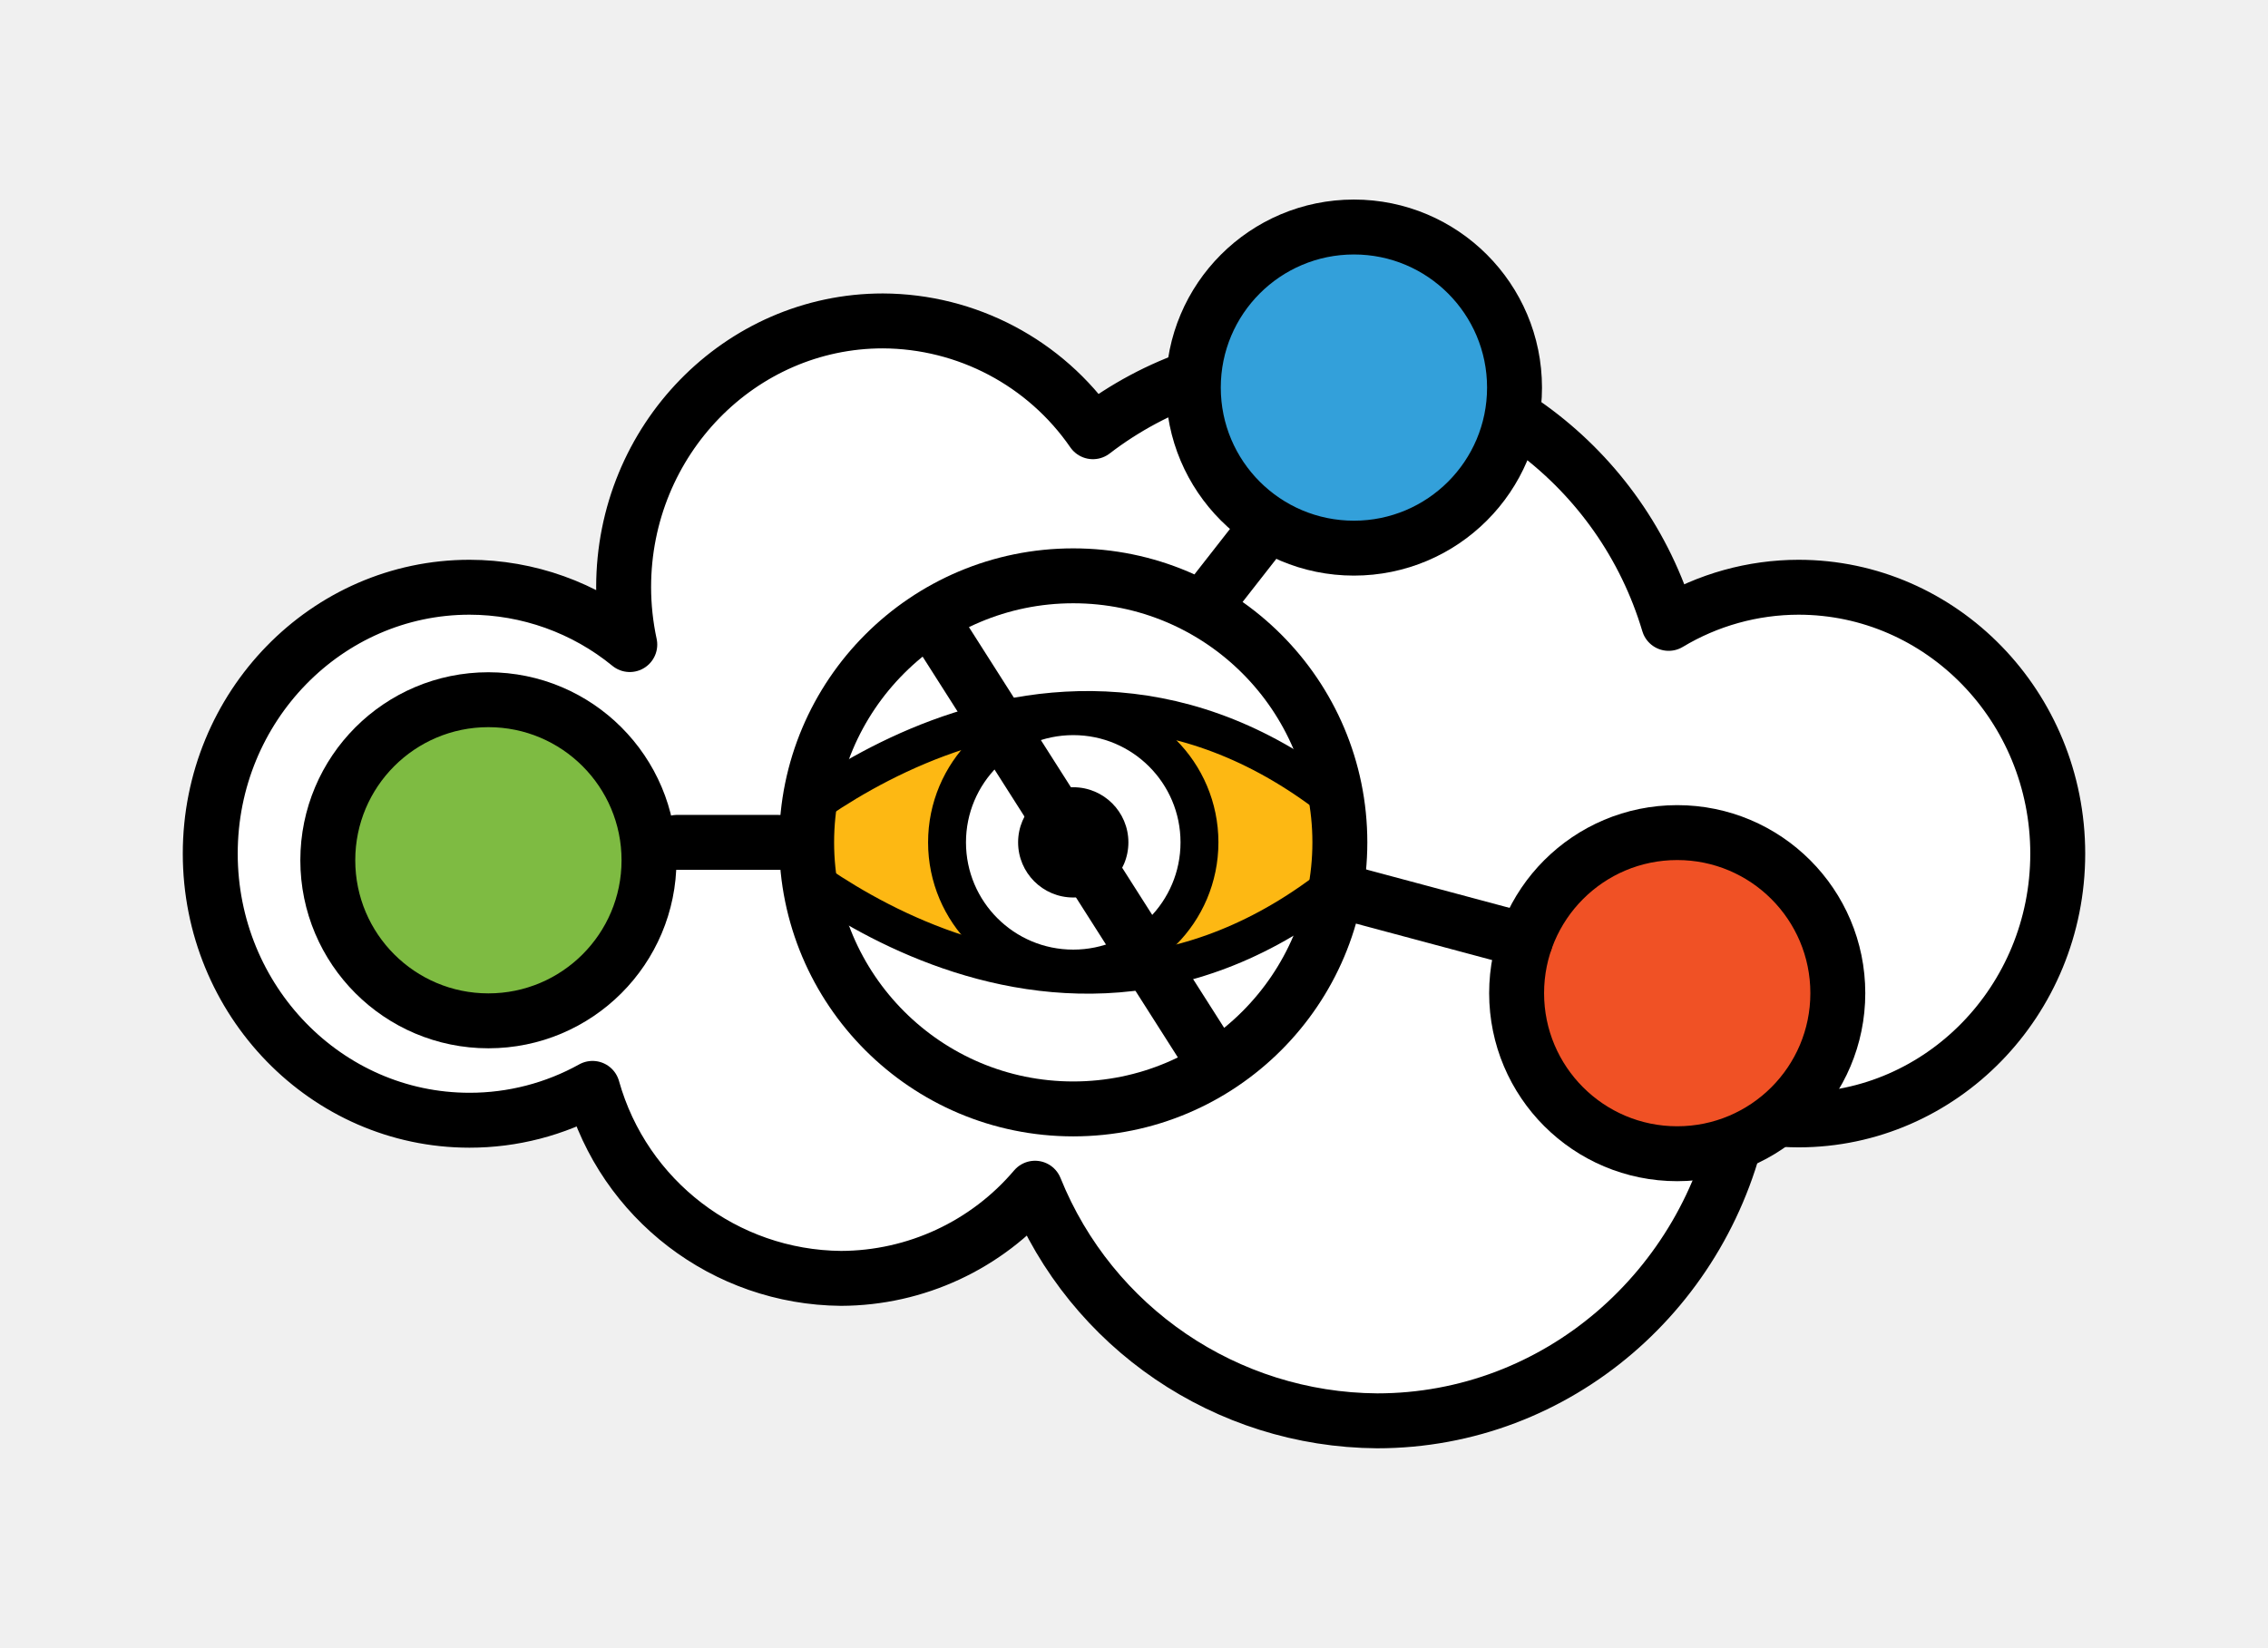
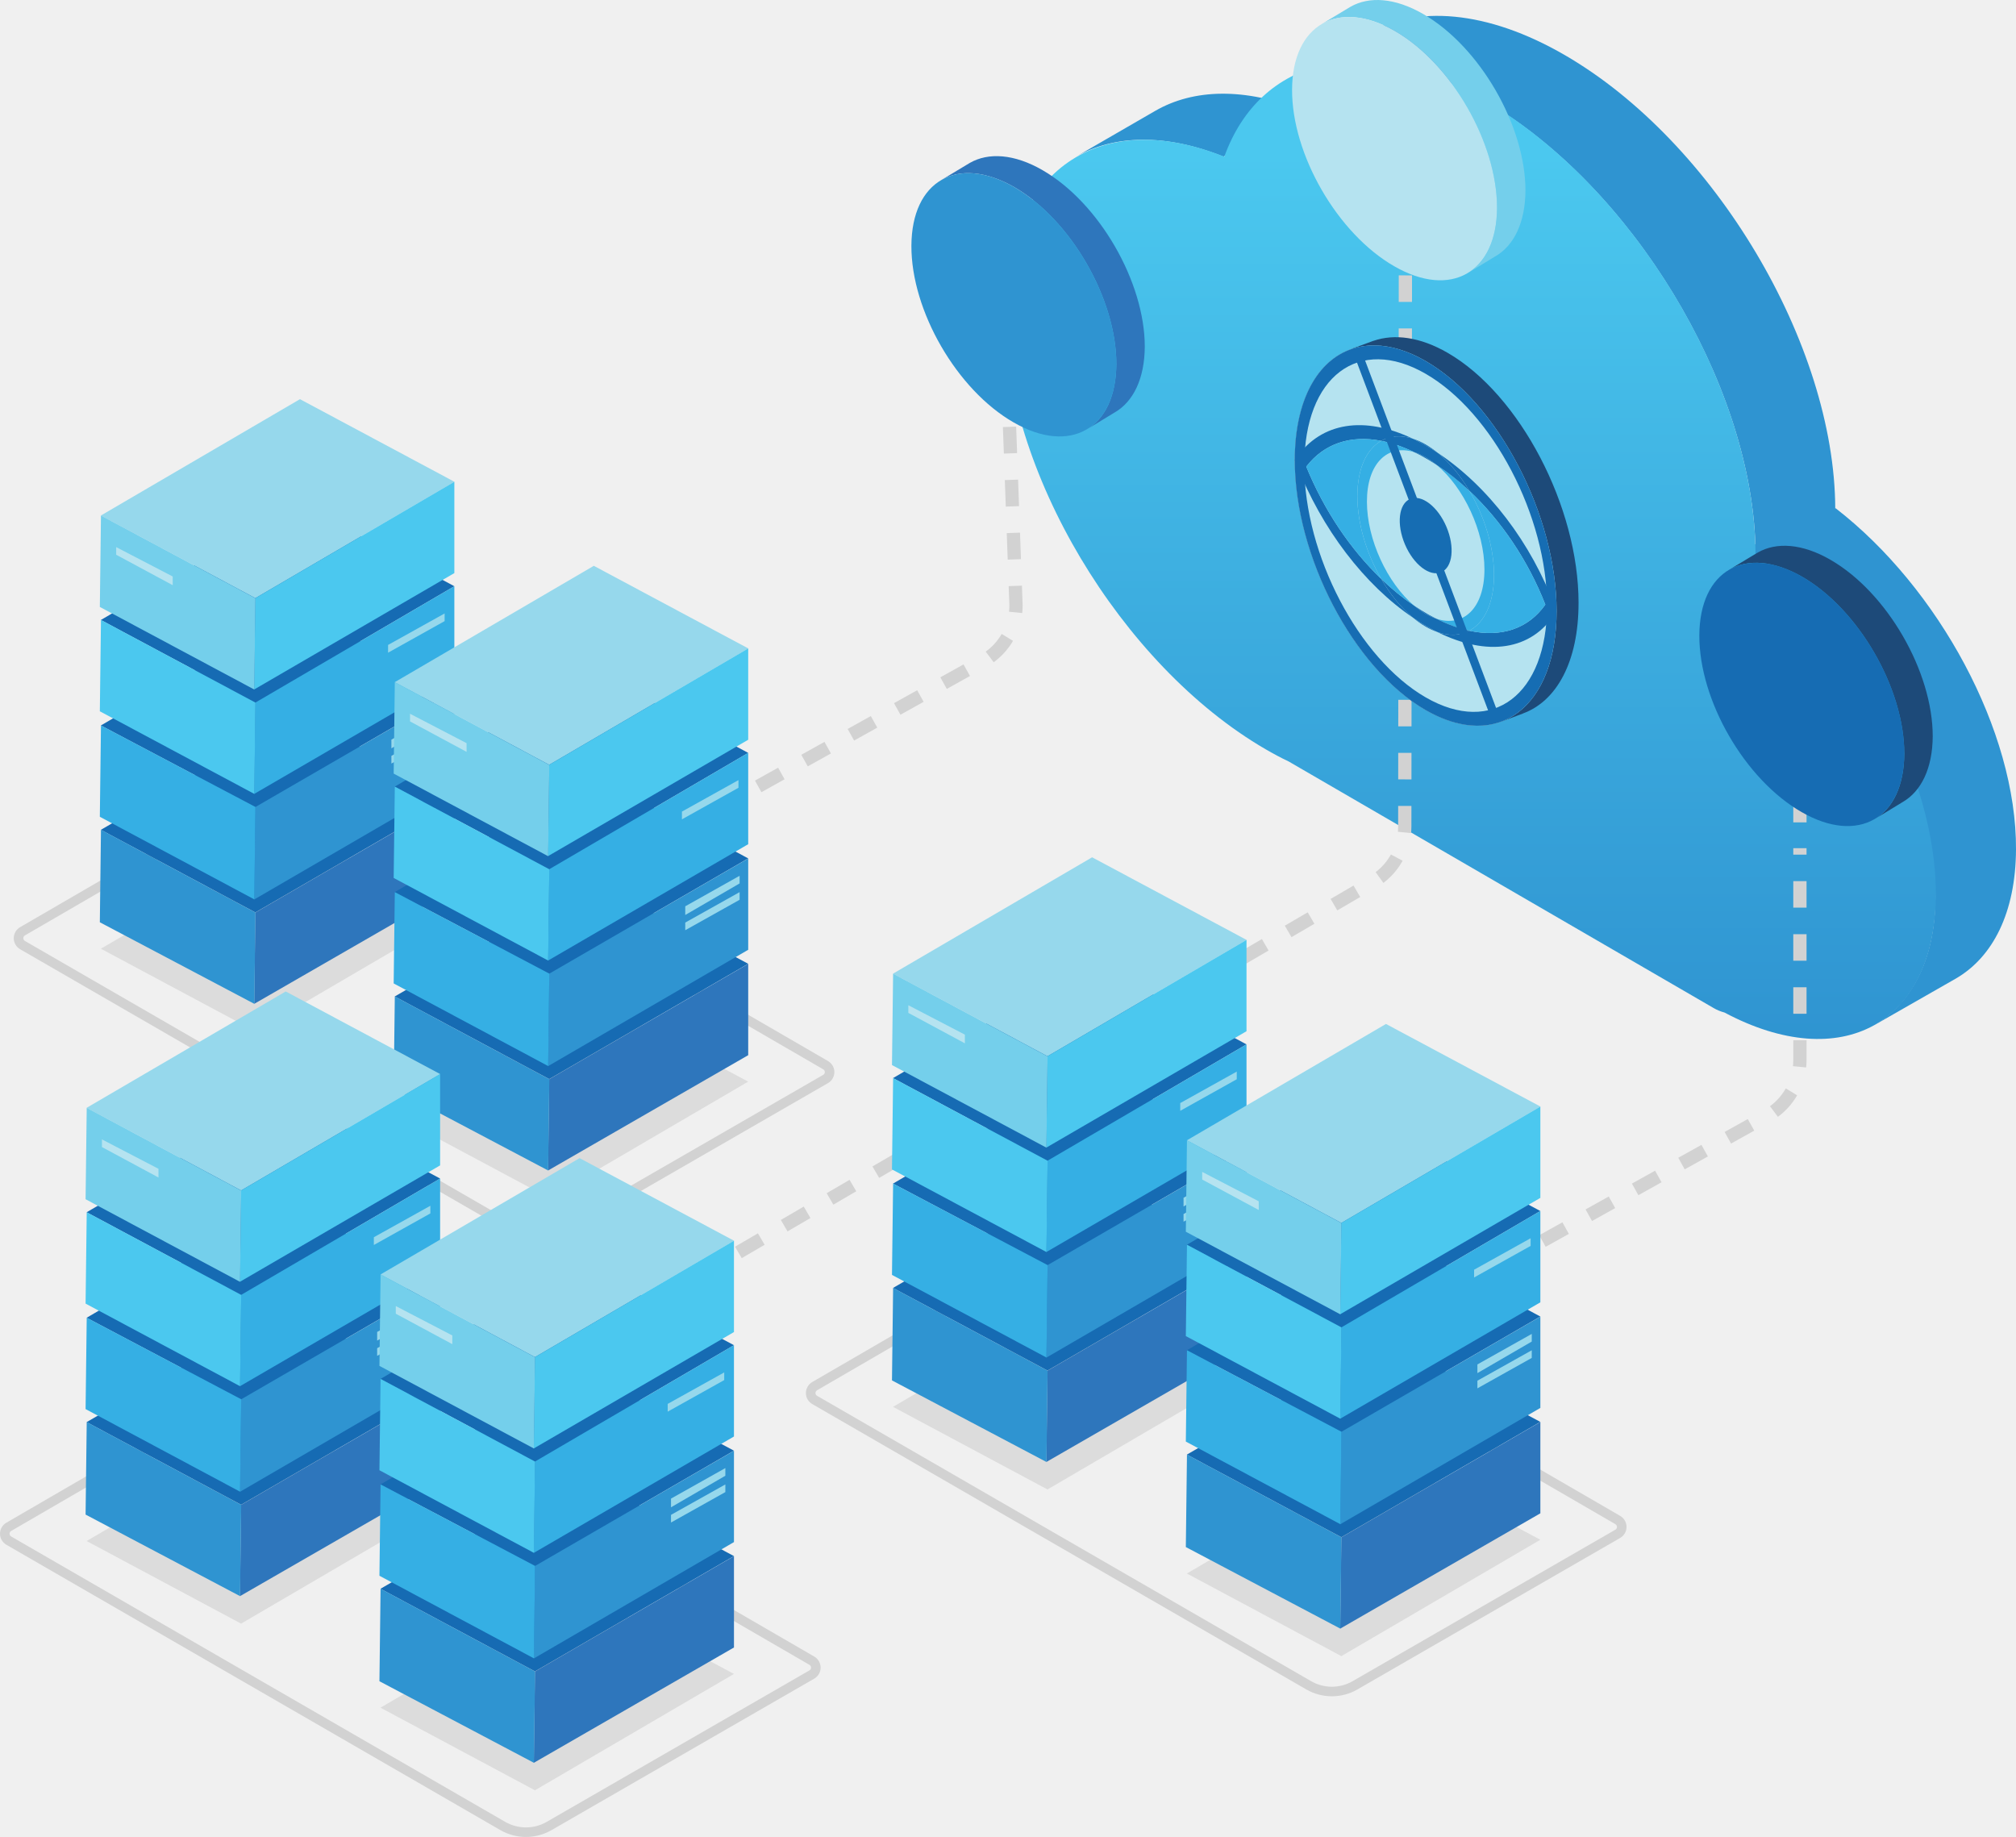
- <svg xmlns="http://www.w3.org/2000/svg" id="Layer_1" data-name="Layer 1" viewBox="0 0 206.46 150.04">
+ <svg xmlns="http://www.w3.org/2000/svg" width="304" height="277" viewBox="0 0 304 277" fill="none">
+   <g clip-path="url(#clip0_520_1159)">
+     <path d="M276.805 76.642L276.723 76.679L276.744 76.666C276.653 51.887 258.51 21.388 235.994 8.325C224.213 1.489 213.474 0.751 205.894 5.133L193.89 12.071C201.47 7.69 212.209 8.428 223.991 15.263C246.037 28.056 263.877 57.558 264.7 82.045L261.203 83.606C276.741 95.625 291.934 117.553 291.848 135.344C291.799 144.887 288.109 151.417 282.515 154.651L294.909 147.571C300.503 144.337 303.951 137.628 304 128.085C304.091 110.289 292.344 88.657 276.806 76.643L276.805 76.642ZM162.194 23.659L174.198 16.72C179.996 13.367 187.746 13.183 196.482 16.679L184.479 23.618C175.741 20.12 167.993 20.311 162.194 23.659Z" fill="#2F94D1" />
+     <path d="M264.722 83.543C264.63 58.763 246.488 28.265 223.972 15.201C205.752 4.629 190.024 8.642 184.618 23.625C165.837 16.107 151.626 25.605 151.518 46.989C151.396 70.766 169 100.304 190.843 112.979C192.015 113.658 193.159 114.276 194.314 114.818L258.368 151.985C258.889 152.292 259.453 152.527 260.039 152.68C277.679 162.068 291.816 154.373 291.915 134.985C292.001 117.193 280.259 95.562 264.721 83.543H264.722Z" fill="url(#paint0_linear_520_1159)" />
+     <path d="M83.268 135.885L86.625 134.015" stroke="#D2D2D2" stroke-width="2" stroke-linejoin="round" />
+     <path d="M93.363 130.261L148.571 99.507C151.449 97.767 153.208 94.649 153.208 91.287L152.081 60.242" stroke="#D2D2D2" stroke-width="2" stroke-linejoin="round" stroke-dasharray="4 4" />
+     <path d="M151.94 56.388L151.801 52.547" stroke="#D2D2D2" stroke-width="2" stroke-linejoin="round" />
+     <path d="M201.476 204.469L204.833 202.599" stroke="#D2D2D2" stroke-width="2" stroke-linejoin="round" stroke-dasharray="4 4" />
+     <path d="M211.626 198.815L266.779 168.092C269.657 166.352 271.416 163.233 271.416 159.871V127.897" stroke="#D2D2D2" stroke-width="2" stroke-linejoin="round" stroke-dasharray="4 4" />
+     <path d="M271.416 124.009V120.167" stroke="#D2D2D2" stroke-width="2" stroke-linejoin="round" stroke-dasharray="4 4" />
+     <path d="M122.786 253.123C123.078 252.953 123.32 252.711 123.488 252.419C123.656 252.127 123.745 251.797 123.745 251.46C123.745 251.122 123.656 250.792 123.488 250.5C123.32 250.208 123.078 249.966 122.786 249.797L44.429 204.371L0.957 229.612C0.665 229.781 0.424 230.024 0.256 230.316C0.087 230.608 0 230.94 0 231.277C0 231.614 0.09 231.945 0.258 232.237C0.428 232.529 0.671 232.771 0.963 232.939L75.474 275.977C76.642 276.647 77.965 277 79.311 277C80.657 277 81.981 276.647 83.149 275.977L122.785 253.123H122.786ZM82.43 274.727C81.481 275.272 80.406 275.559 79.311 275.559C78.217 275.559 77.142 275.272 76.192 274.727L1.681 231.688C1.608 231.646 1.548 231.585 1.507 231.512C1.464 231.439 1.442 231.357 1.442 231.272C1.442 231.188 1.464 231.106 1.507 231.033C1.549 230.96 1.609 230.899 1.681 230.857L44.429 206.037L122.065 251.046C122.138 251.088 122.199 251.148 122.241 251.221C122.283 251.294 122.305 251.377 122.305 251.462C122.305 251.546 122.283 251.629 122.241 251.702C122.199 251.775 122.138 251.835 122.065 251.877L82.43 274.727V274.727Z" fill="#D2D2D2" />
+     <path d="M244.311 231.909C244.603 231.74 244.845 231.498 245.013 231.206C245.182 230.914 245.27 230.583 245.27 230.246C245.27 229.909 245.182 229.578 245.013 229.286C244.845 228.994 244.603 228.752 244.311 228.583L165.955 183.158L122.482 208.398C122.19 208.568 121.949 208.811 121.781 209.103C121.613 209.395 121.524 209.726 121.525 210.063C121.525 210.4 121.616 210.732 121.784 211.023C121.953 211.315 122.196 211.557 122.488 211.725L196.999 254.763C198.167 255.434 199.491 255.786 200.837 255.786C202.183 255.786 203.507 255.434 204.674 254.763L244.31 231.909H244.311ZM203.955 253.514C203.006 254.058 201.931 254.345 200.837 254.345C199.742 254.345 198.667 254.058 197.718 253.514L123.207 210.474C123.134 210.432 123.073 210.372 123.032 210.299C122.99 210.226 122.968 210.143 122.968 210.058C122.968 209.975 122.99 209.892 123.032 209.819C123.074 209.746 123.135 209.686 123.207 209.643L165.955 184.824L243.59 229.832C243.663 229.874 243.724 229.935 243.766 230.008C243.809 230.081 243.831 230.163 243.831 230.248C243.831 230.332 243.809 230.415 243.766 230.488C243.724 230.561 243.663 230.622 243.59 230.664L203.955 253.514V253.514Z" fill="#D2D2D2" />
+     <path d="M124.859 163.323C125.151 163.154 125.393 162.912 125.561 162.62C125.729 162.328 125.818 161.997 125.818 161.66C125.818 161.323 125.729 160.992 125.561 160.7C125.393 160.408 125.151 160.166 124.859 159.997L46.503 114.571L3.03 139.811C2.738 139.98 2.497 140.223 2.329 140.515C2.161 140.808 2.072 141.139 2.073 141.476C2.073 141.813 2.164 142.145 2.332 142.436C2.501 142.728 2.744 142.97 3.036 143.138L77.547 186.176C78.715 186.847 80.038 187.199 81.385 187.199C82.731 187.199 84.055 186.847 85.222 186.176L124.858 163.322L124.859 163.323ZM84.503 184.927C83.554 185.472 82.479 185.759 81.385 185.759C80.29 185.759 79.215 185.472 78.266 184.927L3.755 141.887C3.682 141.845 3.621 141.785 3.58 141.712C3.538 141.638 3.515 141.556 3.515 141.471C3.515 141.388 3.538 141.305 3.58 141.232C3.622 141.159 3.683 141.099 3.755 141.056L46.503 116.236L124.138 161.245C124.211 161.287 124.272 161.348 124.314 161.421C124.356 161.494 124.379 161.576 124.379 161.661C124.379 161.745 124.356 161.828 124.314 161.901C124.272 161.974 124.211 162.035 124.138 162.077L84.503 184.926V184.927Z" fill="#D2D2D2" />
+     <path d="M45.233 125.513L15.21 143.058L38.504 155.516L68.513 137.97L45.233 125.513V125.513Z" fill="#DCDCDC" />
+     <path d="M45.233 107.755L15.21 125.13L38.504 137.588L68.513 120.198L45.233 107.755V107.755Z" fill="#166BB3" />
+     <path d="M38.505 137.603L38.334 151.371L68.514 133.982V120.213L38.505 137.603Z" fill="#2E76BC" />
+     <path d="M15.225 125.13L15.054 139.071L38.348 151.371L38.519 137.602L15.225 125.13V125.13Z" fill="#2F94D1" />
+     <path d="M45.233 91.848L15.21 109.395L38.504 121.695L68.513 104.306L45.233 91.848Z" fill="#166BB3" />
+     <path d="M38.505 121.695L38.334 135.635L68.514 118.089V104.32L38.505 121.695Z" fill="#2F94D1" />
+     <path d="M15.225 109.395L15.054 123.164L38.348 135.621L38.519 121.682L15.225 109.395V109.395Z" fill="#35AFE4" />
+     <path d="M45.233 75.941L15.21 93.488L38.504 105.946L68.513 88.399L45.233 75.941Z" fill="#166BB3" />
+     <path d="M38.505 105.945L38.334 119.714L68.514 102.167V88.398L38.505 105.945Z" fill="#35AFE4" />
+     <path d="M15.225 93.487L15.054 107.256L38.348 119.714L38.519 105.945L15.225 93.487V93.487Z" fill="#4BC8EF" />
+     <path d="M45.233 60.191L15.21 77.737L38.504 90.195L68.527 72.649L45.233 60.191Z" fill="#96D8EC" />
+     <path d="M38.505 90.195L38.334 103.964L68.514 86.417V72.648L38.505 90.195Z" fill="#4BC8EF" />
+     <path d="M15.225 77.737L15.054 91.52L38.348 103.978L38.519 90.209L15.225 77.737V77.737Z" fill="#74CFEB" />
+     <path d="M17.52 82.498V83.652L26.046 88.242V86.931L17.52 82.499V82.498Z" fill="#B5E3F0" />
+     <path d="M67.216 106.928V108.083L59.02 112.843V111.532L67.216 106.928Z" fill="#96D8EC" />
+     <path d="M67.216 109.395V110.549L59.02 115.138V113.984L67.216 109.395Z" fill="#96D8EC" />
+     <path d="M67.045 92.504V93.659L58.52 98.42V97.251L67.045 92.504Z" fill="#96D8EC" />
+     <path d="M89.543 150.644L59.52 168.189L82.815 180.647L112.823 163.101L89.543 150.644Z" fill="#DCDCDC" />
+     <path d="M89.543 132.886L59.52 150.261L82.815 162.719L112.823 145.329L89.543 132.886V132.886Z" fill="#166BB3" />
+     <path d="M82.816 162.734L82.644 176.502L112.825 159.113V145.344L82.816 162.734Z" fill="#2E76BC" />
+     <path d="M59.535 150.261L59.364 164.202L82.659 176.502L82.829 162.733L59.535 150.261V150.261Z" fill="#2F94D1" />
+     <path d="M89.543 116.979L59.52 134.526L82.815 146.826L112.823 129.437L89.543 116.979V116.979Z" fill="#166BB3" />
+     <path d="M82.816 146.826L82.644 160.766L112.825 143.22V129.451L82.816 146.826Z" fill="#2F94D1" />
+     <path d="M59.535 134.526L59.364 148.295L82.659 160.752L82.829 146.813L59.535 134.526V134.526Z" fill="#35AFE4" />
+     <path d="M89.543 101.072L59.52 118.619L82.815 131.077L112.823 113.53L89.543 101.072V101.072Z" fill="#166BB3" />
+     <path d="M82.816 131.076L82.644 144.845L112.825 127.299V113.529L82.816 131.076Z" fill="#35AFE4" />
+     <path d="M59.535 118.618L59.364 132.387L82.659 144.845L82.829 131.076L59.535 118.618V118.618Z" fill="#4BC8EF" />
+     <path d="M89.543 85.321L59.52 102.868L82.815 115.326L112.838 97.779L89.543 85.321Z" fill="#96D8EC" />
+     <path d="M82.816 115.326L82.644 129.095L112.825 111.548V97.779L82.816 115.326Z" fill="#4BC8EF" />
+     <path d="M59.535 102.868L59.364 116.651L82.659 129.109L82.829 115.34L59.535 102.868V102.868Z" fill="#74CFEB" />
+     <path d="M61.831 107.629V108.784L70.356 113.374V112.062L61.831 107.63V107.629Z" fill="#B5E3F0" />
+     <path d="M111.527 132.06V133.214L103.33 137.974V136.663L111.527 132.06Z" fill="#96D8EC" />
+     <path d="M111.527 134.526V135.68L103.33 140.27V139.115L111.527 134.526Z" fill="#96D8EC" />
+     <path d="M111.355 117.635V118.79L102.831 123.551V122.382L111.355 117.635V117.635Z" fill="#96D8EC" />
+     <path d="M43.085 214.827L13.062 232.373L36.357 244.831L66.365 227.284L43.085 214.827V214.827Z" fill="#DCDCDC" />
+     <path d="M43.085 197.069L13.062 214.445L36.357 226.903L66.365 209.513L43.085 197.069V197.069Z" fill="#166BB3" />
+     <path d="M36.358 226.917L36.187 240.686L66.367 223.297V209.527L36.358 226.917Z" fill="#2E76BC" />
+     <path d="M13.077 214.445L12.906 228.385L36.2 240.686L36.371 226.916L13.077 214.445Z" fill="#2F94D1" />
+     <path d="M43.085 181.162L13.062 198.709L36.357 211.01L66.365 193.62L43.085 181.162Z" fill="#166BB3" />
+     <path d="M36.358 211.01L36.187 224.95L66.367 207.403V193.635L36.358 211.01V211.01Z" fill="#2F94D1" />
+     <path d="M13.077 198.709L12.906 212.478L36.2 224.936L36.371 210.996L13.077 198.709V198.709Z" fill="#35AFE4" />
+     <path d="M43.085 165.256L13.062 182.802L36.357 195.26L66.365 177.714L43.085 165.256Z" fill="#166BB3" />
+     <path d="M36.358 195.259L36.187 209.029L66.367 191.482V177.713L36.358 195.259Z" fill="#35AFE4" />
+     <path d="M13.077 182.801L12.906 196.571L36.2 209.029L36.371 195.259L13.077 182.801Z" fill="#4BC8EF" />
+     <path d="M43.085 149.505L13.062 167.052L36.357 179.51L66.38 161.963L43.085 149.505Z" fill="#96D8EC" />
+     <path d="M36.358 179.509L36.187 193.278L66.367 175.732V161.963L36.358 179.509Z" fill="#4BC8EF" />
+     <path d="M13.077 167.051L12.906 180.835L36.2 193.293L36.371 179.524L13.077 167.051Z" fill="#74CFEB" />
+     <path d="M15.373 171.812V172.967L23.898 177.557V176.246L15.373 171.813V171.812Z" fill="#B5E3F0" />
+     <path d="M65.069 196.243V197.398L56.872 202.158V200.847L65.069 196.243Z" fill="#96D8EC" />
+     <path d="M65.069 198.709V199.864L56.872 204.453V203.298L65.069 198.709Z" fill="#96D8EC" />
+     <path d="M64.897 181.819V182.973L56.373 187.734V186.565L64.897 181.819V181.819Z" fill="#96D8EC" />
+     <path d="M157.221 25.667C152.935 23.186 149.035 22.96 146.232 24.572L141.945 27.149C144.749 25.506 148.649 25.764 152.935 28.213C161.476 33.143 168.34 45.066 168.34 54.894C168.307 59.76 166.6 63.207 163.828 64.787L168.114 62.177C170.886 60.566 172.594 57.118 172.626 52.284C172.626 42.52 165.761 30.597 157.221 25.667V25.667Z" fill="#2E76BC" />
+     <path d="M152.936 28.213C161.476 33.143 168.341 45.066 168.341 54.862C168.308 64.658 161.379 68.622 152.839 63.692C144.298 58.794 137.401 46.871 137.434 37.075C137.466 27.247 144.395 23.314 152.936 28.213Z" fill="#2F94D1" />
+     <path d="M69.89 213.059L207.008 132.997C209.991 131.284 211.831 128.106 211.831 124.666L211.948 19.788" stroke="#D2D2D2" stroke-width="2" stroke-linejoin="round" stroke-dasharray="4 4" />
+     <path d="M214.625 2.123C210.339 -0.358 206.439 -0.584 203.635 1.028L199.349 3.605C202.152 1.962 206.052 2.22 210.339 4.669C218.879 9.599 225.743 21.522 225.743 31.35C225.711 36.215 224.003 39.663 221.231 41.243L225.518 38.633C228.29 37.021 229.997 33.574 230.03 28.739C230.03 18.976 223.165 7.053 214.625 2.123V2.123Z" fill="#74CFEB" />
+     <path d="M210.338 4.668C218.879 9.598 225.743 21.521 225.743 31.317C225.71 41.113 218.782 45.077 210.241 40.147C201.7 35.249 194.803 23.326 194.836 13.53C194.869 3.701 201.797 -0.23 210.338 4.669V4.668Z" fill="#B5E3F0" />
+     <path d="M276.038 84.421C271.752 81.939 267.852 81.714 265.048 83.326L260.762 85.903C263.565 84.26 267.465 84.518 271.752 86.967C280.292 91.897 287.157 103.82 287.157 113.647C287.124 118.513 285.416 121.961 282.644 123.54L286.931 120.93C289.703 119.319 291.41 115.871 291.443 111.037C291.443 101.274 284.578 89.351 276.038 84.421V84.421Z" fill="#1D4A79" />
+     <path d="M271.752 86.967C280.293 91.897 287.157 103.82 287.157 113.616C287.124 123.412 280.196 127.375 271.655 122.445C263.114 117.548 256.217 105.625 256.25 95.829C256.283 86 263.211 82.069 271.752 86.968V86.967Z" fill="#166CB3" />
+     <path d="M164.684 194.596L134.661 212.141L157.955 224.599L187.964 207.053L164.684 194.596V194.596Z" fill="#DCDCDC" />
+     <path d="M164.684 176.838L134.661 194.213L157.955 206.671L187.964 189.281L164.684 176.838V176.838Z" fill="#166BB3" />
+     <path d="M157.956 206.686L157.785 220.454L187.966 203.065V189.296L157.956 206.686Z" fill="#2E76BC" />
+     <path d="M134.676 194.213L134.505 208.154L157.799 220.454L157.97 206.685L134.676 194.213Z" fill="#2F94D1" />
+     <path d="M164.684 160.931L134.661 178.477L157.955 190.778L187.964 173.389L164.684 160.931Z" fill="#166BB3" />
+     <path d="M157.956 190.778L157.785 204.718L187.966 187.171V173.403L157.956 190.778V190.778Z" fill="#2F94D1" />
+     <path d="M134.676 178.477L134.505 192.247L157.799 204.704L157.97 190.764L134.676 178.477V178.477Z" fill="#35AFE4" />
+     <path d="M164.684 145.024L134.661 162.571L157.955 175.029L187.964 157.482L164.684 145.024V145.024Z" fill="#166BB3" />
+     <path d="M157.956 175.028L157.785 188.797L187.966 171.25V157.481L157.956 175.028V175.028Z" fill="#35AFE4" />
+     <path d="M134.676 162.57L134.505 176.339L157.799 188.797L157.97 175.028L134.676 162.57Z" fill="#4BC8EF" />
+     <path d="M164.684 129.273L134.661 146.819L157.955 159.277L187.978 141.731L164.684 129.273V129.273Z" fill="#96D8EC" />
+     <path d="M157.956 159.277L157.785 173.047L187.966 155.5V141.731L157.956 159.277Z" fill="#4BC8EF" />
+     <path d="M134.676 146.819L134.505 160.603L157.799 173.061L157.97 159.292L134.676 146.819Z" fill="#74CFEB" />
+     <path d="M136.972 151.581V152.735L145.497 157.325V156.014L136.972 151.581V151.581Z" fill="#B5E3F0" />
+     <path d="M186.668 176.011V177.166L178.471 181.926V180.615L186.668 176.011Z" fill="#96D8EC" />
+     <path d="M186.668 178.477V179.632L178.471 184.221V183.067L186.668 178.477Z" fill="#96D8EC" />
+     <path d="M186.496 161.587V162.742L177.972 167.503V166.334L186.496 161.587V161.587Z" fill="#96D8EC" />
+     <path d="M87.396 239.958L57.373 257.504L80.667 269.962L110.676 252.415L87.396 239.958Z" fill="#DCDCDC" />
+     <path d="M87.396 222.2L57.373 239.576L80.667 252.034L110.676 234.644L87.396 222.2V222.2Z" fill="#166BB3" />
+     <path d="M80.668 252.049L80.497 265.817L110.678 248.428V234.658L80.668 252.049Z" fill="#2E76BC" />
+     <path d="M57.388 239.576L57.217 253.516L80.511 265.817L80.682 252.048L57.388 239.576V239.576Z" fill="#2F94D1" />
+     <path d="M87.396 206.294L57.373 223.84L80.667 236.141L110.676 218.752L87.396 206.294V206.294Z" fill="#166BB3" />
+     <path d="M80.668 236.141L80.497 250.081L110.678 232.534V218.766L80.668 236.141V236.141Z" fill="#2F94D1" />
+     <path d="M57.388 223.84L57.217 237.61L80.511 250.067L80.682 236.127L57.388 223.84V223.84Z" fill="#35AFE4" />
+     <path d="M87.396 190.387L57.373 207.934L80.667 220.391L110.676 202.845L87.396 190.387Z" fill="#166BB3" />
+     <path d="M80.668 220.391L80.497 234.16L110.678 216.613V202.844L80.668 220.391Z" fill="#35AFE4" />
+     <path d="M57.388 207.933L57.217 221.702L80.511 234.16L80.682 220.391L57.388 207.933V207.933Z" fill="#4BC8EF" />
+     <path d="M87.396 174.636L57.373 192.182L80.667 204.64L110.69 187.094L87.396 174.636Z" fill="#96D8EC" />
+     <path d="M80.668 204.64L80.497 218.41L110.678 200.863V187.094L80.668 204.64V204.64Z" fill="#4BC8EF" />
+     <path d="M57.388 192.182L57.217 205.966L80.511 218.424L80.682 204.655L57.388 192.182V192.182Z" fill="#74CFEB" />
+     <path d="M59.683 196.943V198.098L68.208 202.688V201.377L59.683 196.944V196.943Z" fill="#B5E3F0" />
+     <path d="M109.379 221.374V222.529L101.183 227.289V225.978L109.379 221.374Z" fill="#96D8EC" />
+     <path d="M109.379 223.84V224.995L101.183 229.584V228.429L109.379 223.84Z" fill="#96D8EC" />
+     <path d="M109.208 206.95V208.104L100.684 212.866V211.696L109.208 206.95V206.95Z" fill="#96D8EC" />
+     <path d="M238.037 90.915C238.037 76.404 229.181 59.486 218.295 53.202C214.143 50.805 210.287 50.302 207.105 51.396L207.103 51.391L203.867 52.582L203.863 52.609C203.875 52.605 203.888 52.602 203.899 52.599C198.678 54.326 195.243 60.329 195.243 69.366C195.243 83.877 204.099 100.796 214.984 107.079C219.247 109.541 223.195 110.003 226.426 108.793L226.431 108.801L229.669 107.586L229.666 107.578C234.724 105.728 238.036 99.787 238.036 90.916L238.037 90.915ZM204.551 52.411C204.527 52.417 204.504 52.425 204.481 52.431C204.505 52.425 204.527 52.417 204.551 52.411Z" fill="#1D4A79" />
+     <path d="M214.984 107.078C204.099 100.795 195.243 83.876 195.243 69.365C195.243 54.854 204.099 48.16 214.984 54.443C225.869 60.727 234.726 77.645 234.726 92.156C234.726 106.667 225.87 113.361 214.984 107.077V107.078Z" fill="#B5E3F0" />
+     <path d="M214.984 107.078C204.099 100.795 195.243 83.876 195.243 69.365C195.243 54.854 204.099 48.16 214.984 54.443C225.869 60.727 234.726 77.645 234.726 92.156C234.726 106.667 225.87 113.361 214.984 107.077V107.078ZM214.984 56.365C204.894 50.541 196.684 56.746 196.684 70.197C196.684 83.65 204.894 99.332 214.984 105.157C225.075 110.982 233.284 104.777 233.284 91.325C233.284 77.873 225.075 62.19 214.984 56.365V56.365Z" fill="#166DB3" />
+     <path d="M217.334 86.284C219.06 85.55 219.407 82.482 218.109 79.431C216.811 76.381 214.359 74.504 212.633 75.238C210.907 75.972 210.56 79.041 211.858 82.091C213.157 85.141 215.608 87.019 217.334 86.284Z" fill="#166DB3" />
+     <path d="M234.483 91.504L234.728 92.154L234.483 92.532C230.887 98.065 224.32 99.061 216.746 95.302C218.555 95.934 220.198 95.835 221.553 95.108C226.389 96.161 230.454 94.818 233.027 91.172C230.454 84.566 226.397 78.544 221.568 74.007C220.227 71.734 218.599 69.756 216.804 68.288C224.357 73.283 230.901 81.836 234.483 91.504V91.504Z" fill="#166DB3" />
+     <path d="M221.568 74.008C226.397 78.544 230.455 84.567 233.028 91.174C230.455 94.819 226.39 96.162 221.554 95.109C223.831 93.907 225.287 90.952 225.287 86.705C225.287 82.468 223.839 77.837 221.568 74.009V74.008Z" fill="#35AFE4" />
+     <path d="M221.567 74.008C223.838 77.837 225.287 82.468 225.287 86.704C225.287 90.952 223.831 93.906 221.553 95.108C219.968 94.76 218.295 94.16 216.565 93.286C220.695 94.68 223.845 91.665 223.845 85.872C223.845 80.116 220.724 73.491 216.623 70.096C218.338 71.221 219.997 72.534 221.567 74.007V74.008Z" fill="#35AFE4" />
+     <path d="M216.803 68.288C218.598 69.756 220.226 71.734 221.567 74.007C219.996 72.534 218.337 71.221 216.622 70.096C216.096 69.658 215.548 69.275 214.986 68.95C214.381 68.601 213.782 68.342 213.205 68.162L213.198 68.159C211.497 67.34 209.853 66.786 208.282 66.475C209.616 65.717 211.237 65.576 213.025 66.147C213.84 66.53 214.661 66.966 215.489 67.464C215.929 67.727 216.369 68 216.801 68.288H216.803Z" fill="#166DB3" />
+     <path d="M221.553 95.108C220.198 95.835 218.555 95.934 216.746 95.302C216.328 95.1 215.91 94.878 215.492 94.645L215.089 94.412C214.411 94.021 213.748 93.609 213.085 93.15C211.276 91.654 209.625 89.615 208.278 87.29C209.864 88.821 211.522 90.171 213.244 91.329C213.814 91.811 214.39 92.222 214.988 92.567C215.529 92.879 216.054 93.115 216.566 93.285C218.296 94.158 219.969 94.759 221.554 95.108L221.553 95.108Z" fill="#166DB3" />
+     <path d="M216.803 68.288C216.371 68 215.931 67.727 215.492 67.464C214.663 66.966 213.841 66.53 213.027 66.147C213.661 66.35 214.318 66.642 214.987 67.029C215.607 67.386 216.212 67.813 216.803 68.288V68.288Z" fill="#166DB3" />
+     <path d="M215.492 94.646C215.91 94.878 216.328 95.1 216.746 95.303C216.176 95.109 215.585 94.836 214.987 94.49C214.339 94.115 213.705 93.672 213.085 93.151C213.748 93.611 214.411 94.023 215.088 94.414L215.492 94.647V94.646Z" fill="#166DB3" />
+     <path d="M216.624 70.096C216.241 69.847 215.86 69.607 215.471 69.373C214.707 68.913 213.95 68.504 213.208 68.162C213.785 68.341 214.383 68.601 214.988 68.95C215.55 69.275 216.098 69.658 216.625 70.096H216.624Z" fill="#166DB3" />
+     <path d="M215.47 92.712C215.838 92.914 216.205 93.107 216.566 93.286C216.054 93.116 215.528 92.879 214.987 92.567C214.388 92.222 213.812 91.812 213.243 91.33C213.971 91.827 214.721 92.289 215.47 92.712Z" fill="#166DB3" />
+     <path d="M213.2 68.159C209.172 66.938 206.123 69.953 206.123 75.641C206.123 81.358 209.193 87.916 213.244 91.33C211.521 90.172 209.863 88.822 208.278 87.291C206.08 83.505 204.682 78.97 204.682 74.809C204.682 70.649 206.08 67.719 208.286 66.475C209.857 66.786 211.501 67.34 213.201 68.159H213.2Z" fill="#35AFE4" />
+     <path d="M213.027 66.147C211.24 65.576 209.618 65.717 208.284 66.475C203.636 65.569 199.657 66.885 196.977 70.362C199.651 76.931 203.629 82.831 208.278 87.291C209.626 89.616 211.276 91.655 213.085 93.151C205.748 88.194 199.305 79.767 195.513 70.055L195.246 69.363L195.513 68.979C199.297 63.669 205.719 62.667 213.027 66.147V66.147Z" fill="#166DB3" />
+     <path d="M208.284 66.475C206.079 67.719 204.68 70.65 204.68 74.809C204.68 78.97 206.078 83.504 208.277 87.291C203.628 82.83 199.65 76.931 196.976 70.362C199.656 66.885 203.635 65.569 208.284 66.475H208.284Z" fill="#35AFE4" />
+     <path d="M224.79 108.162L204.229 53.624L205.443 53.285L226.003 107.824L224.79 108.162Z" fill="#166DB3" />
+     <path d="M208.996 219.726L178.973 237.271L202.267 249.729L232.275 232.183L208.996 219.726V219.726Z" fill="#DCDCDC" />
+     <path d="M208.996 201.968L178.973 219.343L202.267 231.801L232.275 214.411L208.996 201.968V201.968Z" fill="#166BB3" />
+     <path d="M202.268 231.816L202.097 245.584L232.277 228.195V214.426L202.268 231.816Z" fill="#2E76BC" />
+     <path d="M178.987 219.343L178.816 233.284L202.111 245.584L202.282 231.815L178.987 219.343Z" fill="#2F94D1" />
+     <path d="M208.996 186.062L178.973 203.609L202.267 215.909L232.275 198.52L208.996 186.062V186.062Z" fill="#166BB3" />
+     <path d="M202.268 215.908L202.097 229.848L232.277 212.302V198.533L202.268 215.908Z" fill="#2F94D1" />
+     <path d="M178.987 203.608L178.816 217.377L202.111 229.834L202.282 215.895L178.987 203.608V203.608Z" fill="#35AFE4" />
+     <path d="M208.996 170.154L178.973 187.701L202.267 200.159L232.275 182.612L208.996 170.154V170.154Z" fill="#166BB3" />
+     <path d="M202.268 200.158L202.097 213.927L232.277 196.38V182.611L202.268 200.158V200.158Z" fill="#35AFE4" />
+     <path d="M178.987 187.701L178.816 201.47L202.111 213.928L202.282 200.159L178.987 187.701Z" fill="#4BC8EF" />
+     <path d="M208.996 154.404L178.973 171.951L202.267 184.409L232.29 166.862L208.996 154.404V154.404Z" fill="#96D8EC" />
+     <path d="M202.268 184.408L202.097 198.177L232.277 180.63V166.861L202.268 184.408Z" fill="#4BC8EF" />
+     <path d="M178.987 171.951L178.816 185.734L202.111 198.192L202.282 184.423L178.987 171.951Z" fill="#74CFEB" />
+     <path d="M181.283 176.711V177.865L189.809 182.456V181.144L181.283 176.712V176.711Z" fill="#B5E3F0" />
+     <path d="M230.979 201.142V202.296L222.782 207.056V205.745L230.979 201.142Z" fill="#96D8EC" />
+     <path d="M230.979 203.608V204.762L222.782 209.351V208.197L230.979 203.608Z" fill="#96D8EC" />
+     <path d="M230.808 186.717V187.872L222.283 192.633V191.464L230.808 186.717V186.717Z" fill="#96D8EC" />
+   </g>
  <defs>
-     <style>.cls-1,.cls-9{fill:none;}.cls-2,.cls-6,.cls-8{fill:#fff;}.cls-10,.cls-2,.cls-3,.cls-4,.cls-7,.cls-8,.cls-9{stroke:#000;stroke-linecap:round;stroke-linejoin:round;}.cls-10,.cls-2,.cls-3,.cls-4,.cls-9{stroke-width:5px;}.cls-3{fill:#7ebb42;}.cls-4{fill:#f05125;}.cls-5{clip-path:url(#clip-path);}.cls-7{fill:#fdb813;}.cls-7,.cls-8{stroke-width:3.45px;}.cls-10{fill:#33a0da;}</style>
-     <clipPath id="clip-path">
-       <circle class="cls-1" cx="97.7" cy="76.7" r="24.27" />
+     <linearGradient id="paint0_linear_520_1159" x1="221.717" y1="156.669" x2="221.717" y2="9.269" gradientUnits="userSpaceOnUse">
+       <stop stop-color="#2F94D1" />
+       <stop offset="0.906" stop-color="#4BC8EF" />
+     </linearGradient>
+     <clipPath id="clip0_520_1159">
+       <rect width="304" height="277" fill="white" />
    </clipPath>
  </defs>
-   <path class="cls-2" d="M163.72,53.47a23,23,0,0,0-11.82,3.29,34,34,0,0,0-32.26-24.29,33.06,33.06,0,0,0-20.15,6.84A23.34,23.34,0,0,0,80.37,29.22c-13,0-23.6,10.86-23.6,24.25a25,25,0,0,0,.56,5.22,23.08,23.08,0,0,0-14.59-5.22c-13,0-23.6,10.86-23.6,24.25S29.71,102,42.74,102a23,23,0,0,0,11.2-2.9A23.71,23.71,0,0,0,76.56,116.4a23.25,23.25,0,0,0,17.66-8.21,33.82,33.82,0,0,0,31.14,21.18c16.43,0,30.12-12.05,33.17-28a23.39,23.39,0,0,0,5.19.6c13,0,23.6-10.85,23.6-24.24S176.75,53.47,163.72,53.47Z" />
-   <circle class="cls-3" cx="44.46" cy="78.33" r="14.62" />
-   <circle class="cls-4" cx="152.68" cy="90.43" r="14.62" />
-   <g class="cls-5">
-     <rect class="cls-6" x="58.6" y="39.12" width="74.23" height="78.25" />
-     <path class="cls-7" d="M125.84,76.7c-27.54,27.12-56.28,0-56.28,0S98.3,49.58,125.84,76.7Z" />
-     <circle class="cls-8" cx="97.7" cy="76.7" r="11.49" />
-     <circle cx="97.7" cy="76.7" r="5.02" />
-   </g>
-   <circle class="cls-9" cx="97.7" cy="76.7" r="24.27" />
-   <line class="cls-9" x1="85.31" y1="57.21" x2="109.34" y2="94.95" />
-   <line class="cls-2" x1="61.63" y1="76.7" x2="70.96" y2="76.7" />
-   <line class="cls-2" x1="115.51" y1="47.69" x2="110.81" y2="53.7" />
-   <circle class="cls-10" cx="123.25" cy="35.29" r="14.62" />
-   <line class="cls-2" x1="138.86" y1="85.64" x2="121.58" y2="81.01" />
</svg>
